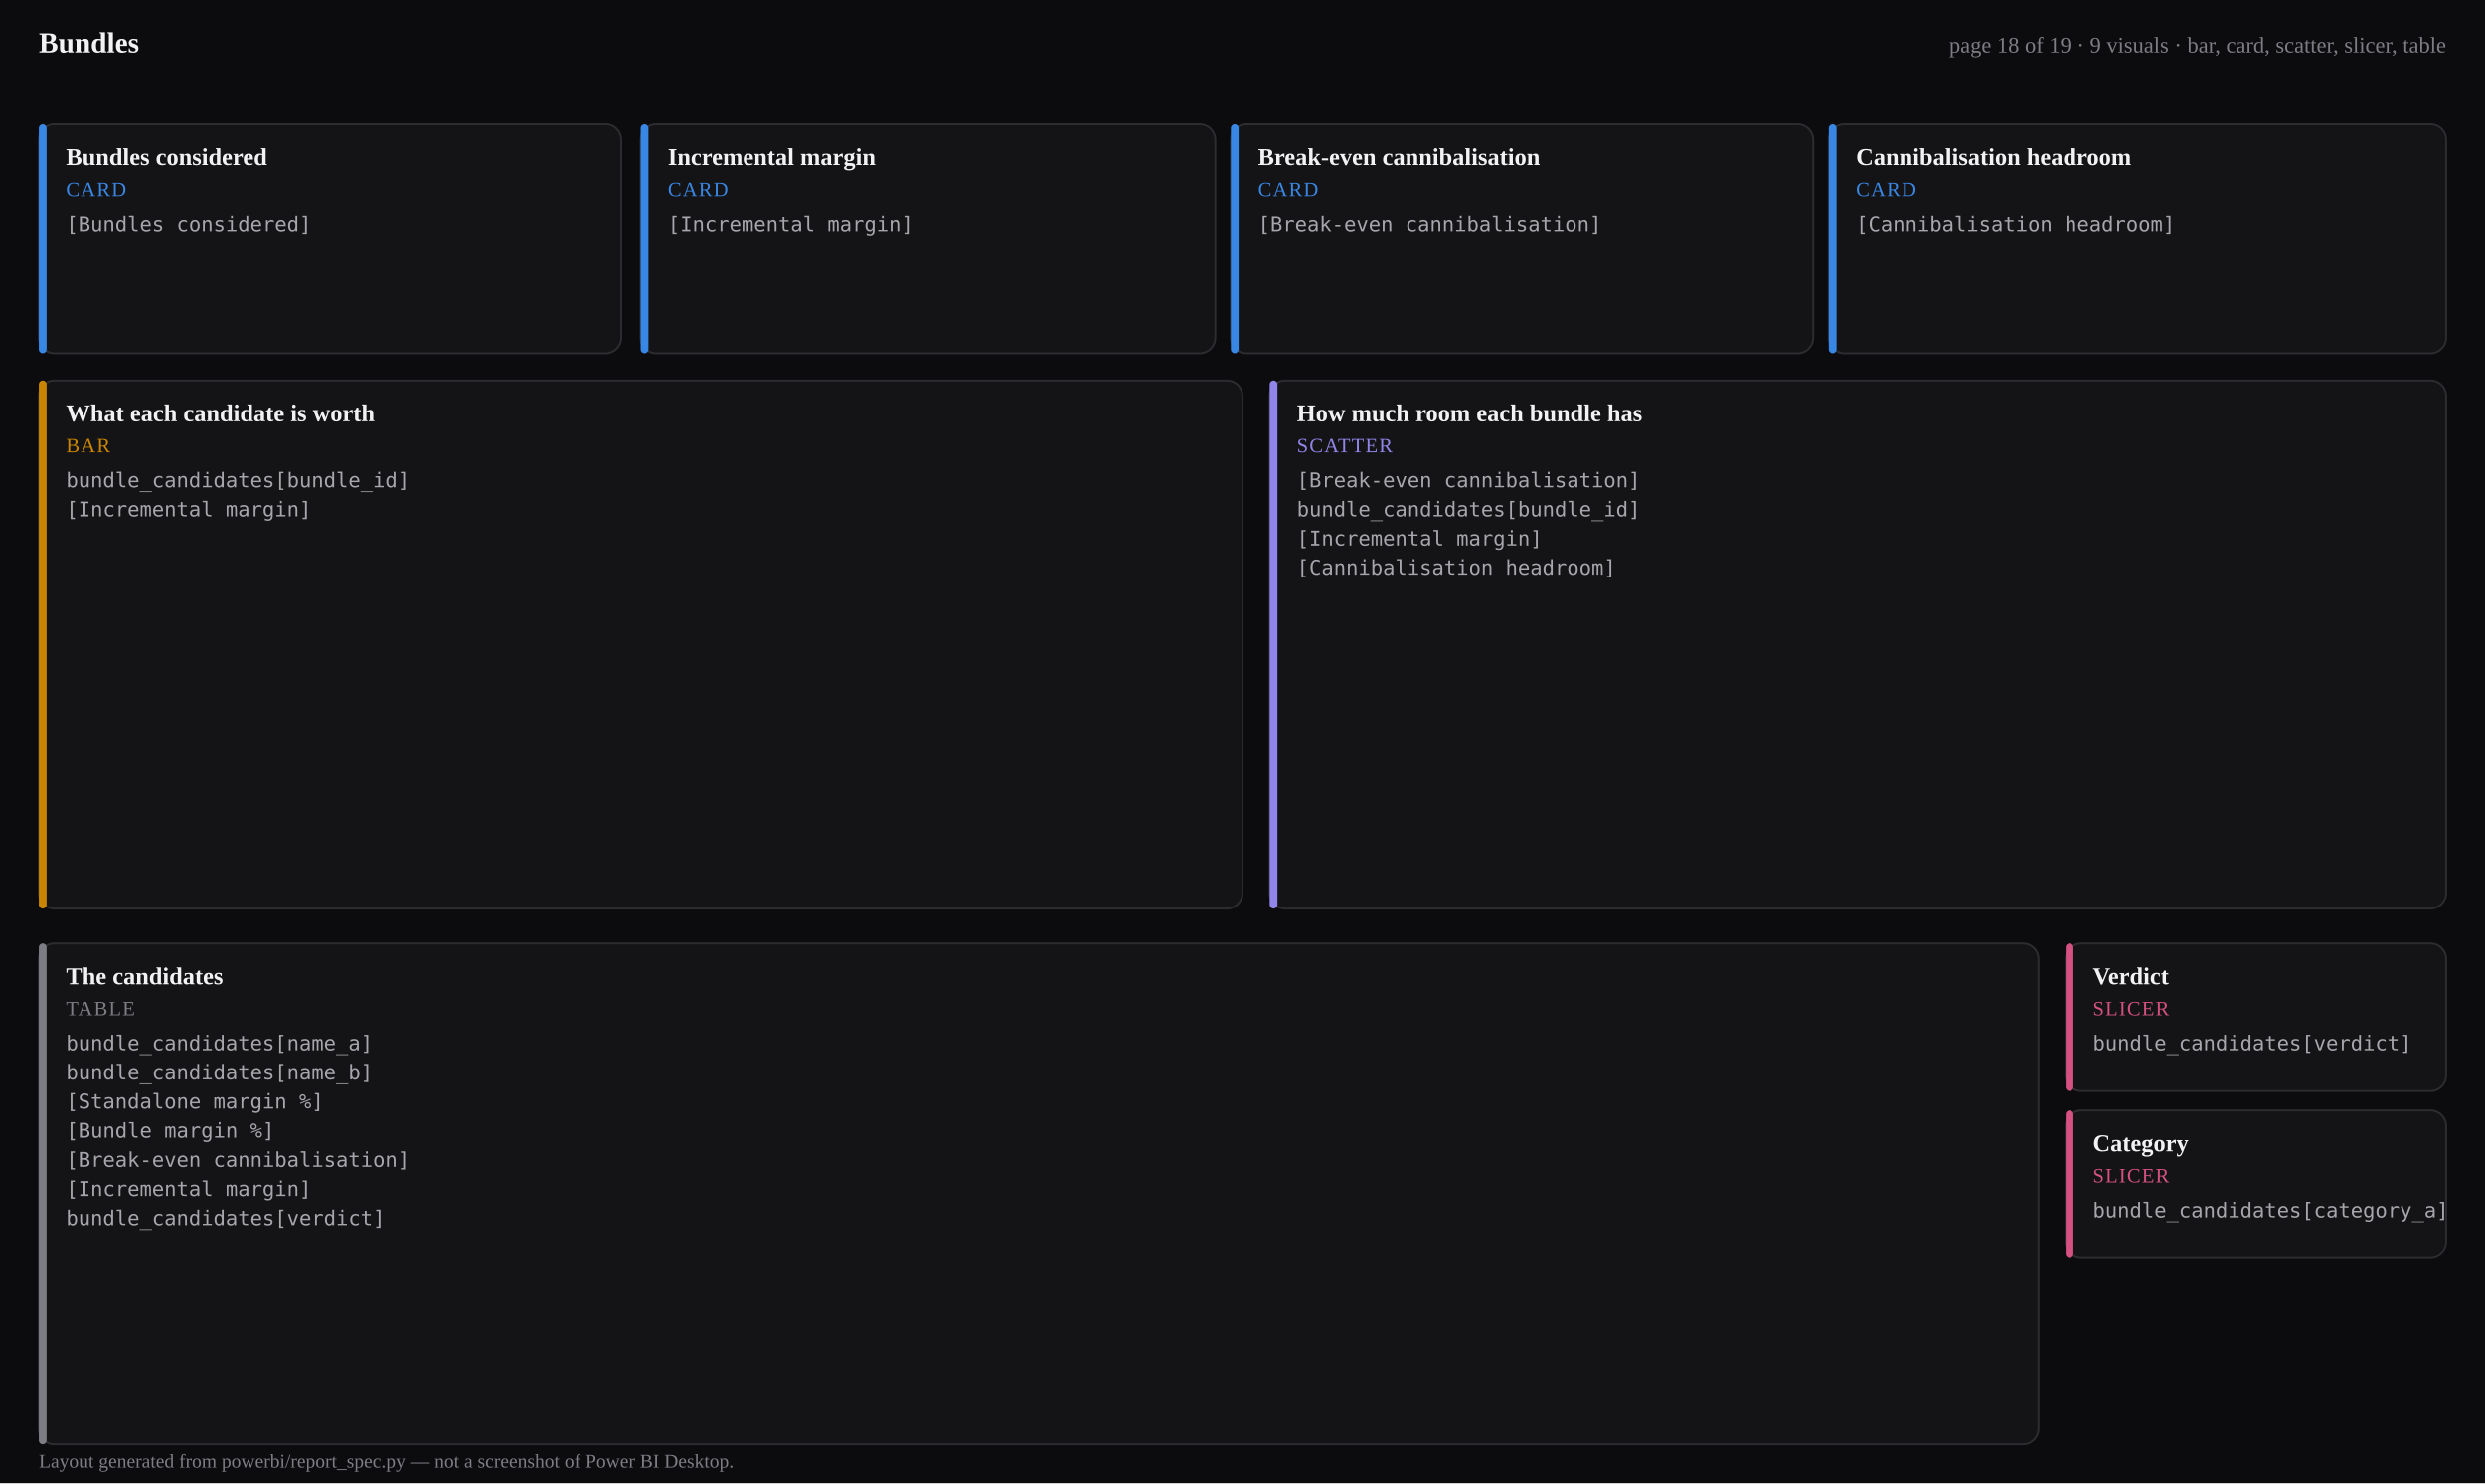
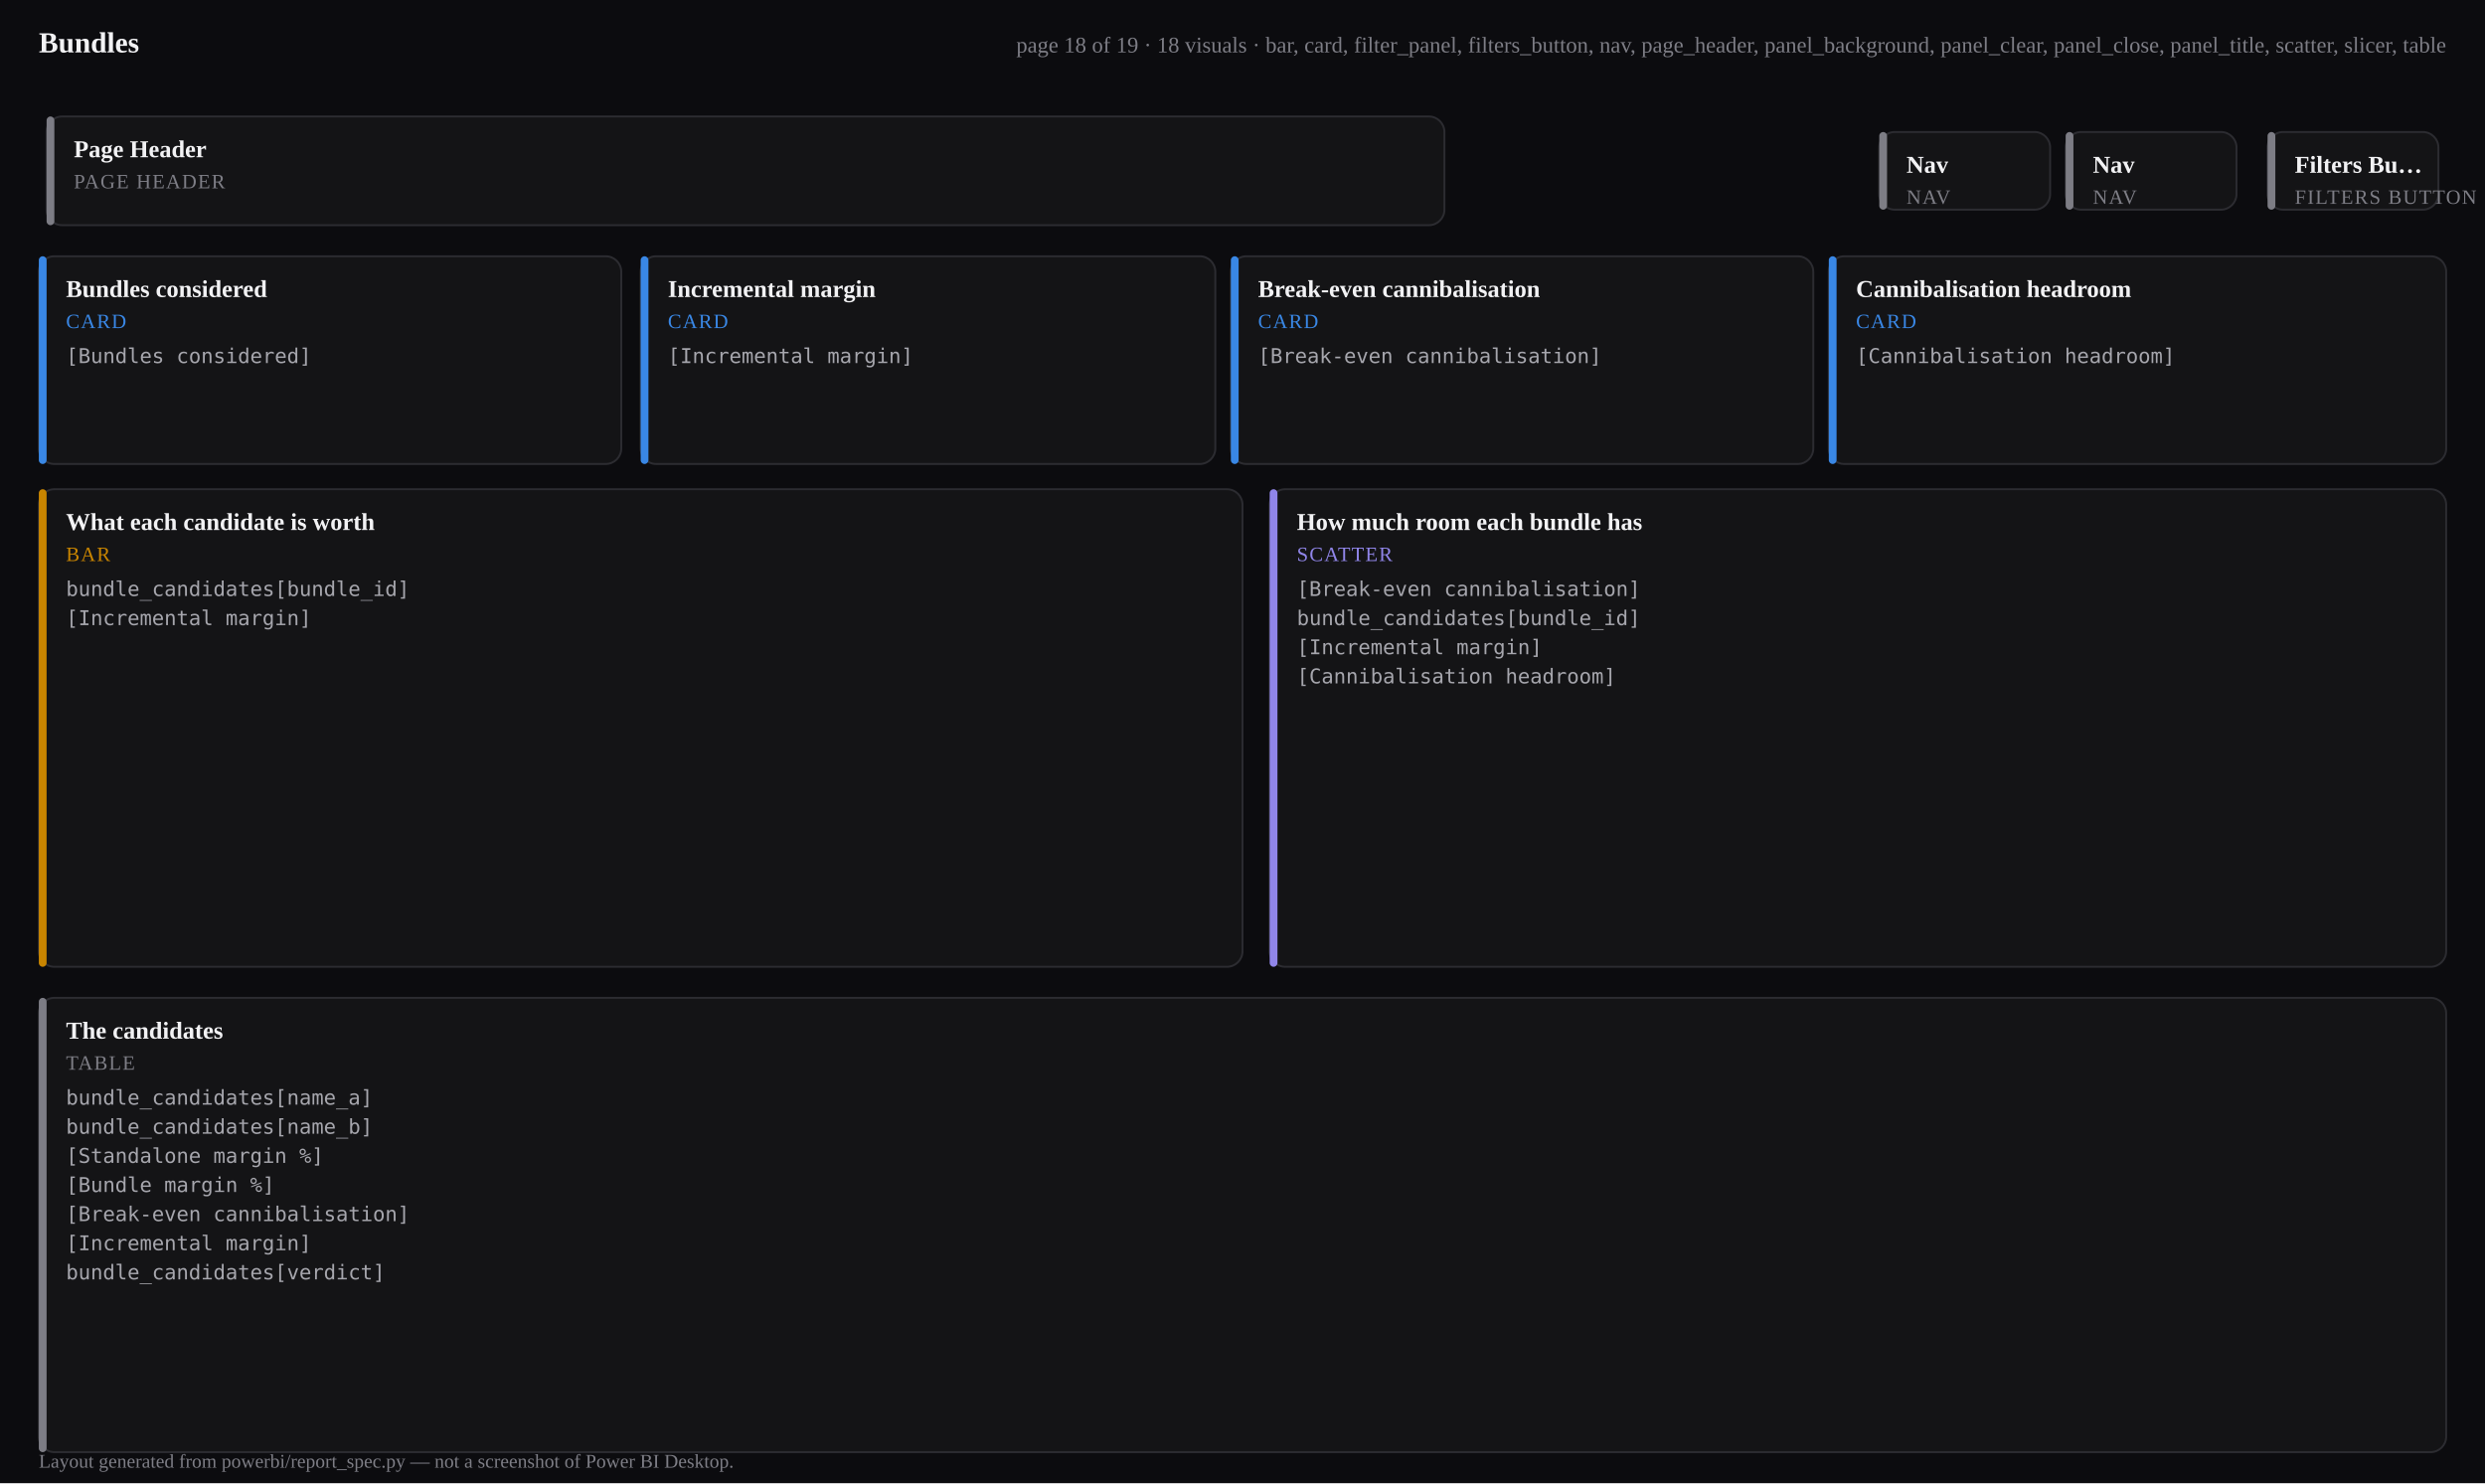
- <svg xmlns="http://www.w3.org/2000/svg" viewBox="0 0 1280 764" width="1280" height="764" role="img" aria-label="Layout of the Bundles page: 9 visuals on a 1280 by 720 canvas">
+ <svg xmlns="http://www.w3.org/2000/svg" viewBox="0 0 1280 764" width="1280" height="764" role="img" aria-label="Layout of the Bundles page: 18 visuals on a 1280 by 720 canvas">
  <rect width="1280" height="764" fill="#0c0c0f" />
  <text x="20" y="27" fill="#f2f2f4" font-size="15" font-weight="700">Bundles</text>
-   <text x="1260" y="27" fill="#7d7d85" font-size="11.5" text-anchor="end">page 18 of 19 · 9 visuals · bar, card, scatter, slicer, table</text>
+   <text x="1260" y="27" fill="#7d7d85" font-size="11.5" text-anchor="end">page 18 of 19 · 18 visuals · bar, card, filter_panel, filters_button, nav, page_header, panel_background, panel_clear, panel_close, panel_title, scatter, slicer, table</text>
  <g transform="translate(0 44)">
    <g>
-       <rect x="20" y="20" width="300" height="118" rx="8" fill="#141416" stroke="#2c2c31" stroke-width="1" />
-       <rect x="20" y="20" width="4" height="118" rx="2" fill="#3987e5" />
-       <text x="34" y="41" fill="#f2f2f4" font-size="12.5" font-weight="600">Bundles considered</text>
-       <text x="34" y="57" fill="#3987e5" font-size="10.5" letter-spacing="0.06em">CARD</text>
-       <text x="34" y="75" fill="#a6a6ad" font-size="10.5" font-family="ui-monospace, SFMono-Regular, Menlo, monospace">[Bundles considered]</text>
+       <rect x="24" y="16" width="720" height="56" rx="8" fill="#141416" stroke="#2c2c31" stroke-width="1" />
+       <rect x="24" y="16" width="4" height="56" rx="2" fill="#7d7d85" />
+       <text x="38" y="37" fill="#f2f2f4" font-size="12.5" font-weight="600">Page Header</text>
+       <text x="38" y="53" fill="#7d7d85" font-size="10.5" letter-spacing="0.06em">PAGE HEADER</text>
    </g>
    <g>
-       <rect x="330" y="20" width="296" height="118" rx="8" fill="#141416" stroke="#2c2c31" stroke-width="1" />
-       <rect x="330" y="20" width="4" height="118" rx="2" fill="#3987e5" />
-       <text x="344" y="41" fill="#f2f2f4" font-size="12.5" font-weight="600">Incremental margin</text>
-       <text x="344" y="57" fill="#3987e5" font-size="10.5" letter-spacing="0.06em">CARD</text>
-       <text x="344" y="75" fill="#a6a6ad" font-size="10.5" font-family="ui-monospace, SFMono-Regular, Menlo, monospace">[Incremental margin]</text>
+       <rect x="1168" y="24" width="88" height="40" rx="8" fill="#141416" stroke="#2c2c31" stroke-width="1" />
+       <rect x="1168" y="24" width="4" height="40" rx="2" fill="#7d7d85" />
+       <text x="1182" y="45" fill="#f2f2f4" font-size="12.5" font-weight="600">Filters Bu…</text>
+       <text x="1182" y="61" fill="#7d7d85" font-size="10.5" letter-spacing="0.06em">FILTERS BUTTON</text>
    </g>
    <g>
-       <rect x="634" y="20" width="300" height="118" rx="8" fill="#141416" stroke="#2c2c31" stroke-width="1" />
-       <rect x="634" y="20" width="4" height="118" rx="2" fill="#3987e5" />
-       <text x="648" y="41" fill="#f2f2f4" font-size="12.5" font-weight="600">Break-even cannibalisation</text>
-       <text x="648" y="57" fill="#3987e5" font-size="10.5" letter-spacing="0.06em">CARD</text>
-       <text x="648" y="75" fill="#a6a6ad" font-size="10.5" font-family="ui-monospace, SFMono-Regular, Menlo, monospace">[Break-even cannibalisation]</text>
+       <rect x="1064" y="24" width="88" height="40" rx="8" fill="#141416" stroke="#2c2c31" stroke-width="1" />
+       <rect x="1064" y="24" width="4" height="40" rx="2" fill="#7d7d85" />
+       <text x="1078" y="45" fill="#f2f2f4" font-size="12.5" font-weight="600">Nav</text>
+       <text x="1078" y="61" fill="#7d7d85" font-size="10.5" letter-spacing="0.06em">NAV</text>
    </g>
    <g>
-       <rect x="942" y="20" width="318" height="118" rx="8" fill="#141416" stroke="#2c2c31" stroke-width="1" />
-       <rect x="942" y="20" width="4" height="118" rx="2" fill="#3987e5" />
-       <text x="956" y="41" fill="#f2f2f4" font-size="12.5" font-weight="600">Cannibalisation headroom</text>
-       <text x="956" y="57" fill="#3987e5" font-size="10.5" letter-spacing="0.06em">CARD</text>
-       <text x="956" y="75" fill="#a6a6ad" font-size="10.5" font-family="ui-monospace, SFMono-Regular, Menlo, monospace">[Cannibalisation headroom]</text>
+       <rect x="968" y="24" width="88" height="40" rx="8" fill="#141416" stroke="#2c2c31" stroke-width="1" />
+       <rect x="968" y="24" width="4" height="40" rx="2" fill="#7d7d85" />
+       <text x="982" y="45" fill="#f2f2f4" font-size="12.5" font-weight="600">Nav</text>
+       <text x="982" y="61" fill="#7d7d85" font-size="10.5" letter-spacing="0.06em">NAV</text>
    </g>
    <g>
-       <rect x="20" y="152" width="620" height="272" rx="8" fill="#141416" stroke="#2c2c31" stroke-width="1" />
-       <rect x="20" y="152" width="4" height="272" rx="2" fill="#c98500" />
-       <text x="34" y="173" fill="#f2f2f4" font-size="12.5" font-weight="600">What each candidate is worth</text>
-       <text x="34" y="189" fill="#c98500" font-size="10.5" letter-spacing="0.06em">BAR</text>
-       <text x="34" y="207" fill="#a6a6ad" font-size="10.5" font-family="ui-monospace, SFMono-Regular, Menlo, monospace">bundle_candidates[bundle_id]</text>
-       <text x="34" y="222" fill="#a6a6ad" font-size="10.5" font-family="ui-monospace, SFMono-Regular, Menlo, monospace">[Incremental margin]</text>
+       <rect x="20" y="88" width="300" height="107" rx="8" fill="#141416" stroke="#2c2c31" stroke-width="1" />
+       <rect x="20" y="88" width="4" height="107" rx="2" fill="#3987e5" />
+       <text x="34" y="109" fill="#f2f2f4" font-size="12.5" font-weight="600">Bundles considered</text>
+       <text x="34" y="125" fill="#3987e5" font-size="10.5" letter-spacing="0.06em">CARD</text>
+       <text x="34" y="143" fill="#a6a6ad" font-size="10.5" font-family="ui-monospace, SFMono-Regular, Menlo, monospace">[Bundles considered]</text>
    </g>
    <g>
-       <rect x="654" y="152" width="606" height="272" rx="8" fill="#141416" stroke="#2c2c31" stroke-width="1" />
-       <rect x="654" y="152" width="4" height="272" rx="2" fill="#9085e9" />
-       <text x="668" y="173" fill="#f2f2f4" font-size="12.5" font-weight="600">How much room each bundle has</text>
-       <text x="668" y="189" fill="#9085e9" font-size="10.5" letter-spacing="0.06em">SCATTER</text>
-       <text x="668" y="207" fill="#a6a6ad" font-size="10.5" font-family="ui-monospace, SFMono-Regular, Menlo, monospace">[Break-even cannibalisation]</text>
-       <text x="668" y="222" fill="#a6a6ad" font-size="10.5" font-family="ui-monospace, SFMono-Regular, Menlo, monospace">bundle_candidates[bundle_id]</text>
-       <text x="668" y="237" fill="#a6a6ad" font-size="10.5" font-family="ui-monospace, SFMono-Regular, Menlo, monospace">[Incremental margin]</text>
-       <text x="668" y="252" fill="#a6a6ad" font-size="10.5" font-family="ui-monospace, SFMono-Regular, Menlo, monospace">[Cannibalisation headroom]</text>
+       <rect x="330" y="88" width="296" height="107" rx="8" fill="#141416" stroke="#2c2c31" stroke-width="1" />
+       <rect x="330" y="88" width="4" height="107" rx="2" fill="#3987e5" />
+       <text x="344" y="109" fill="#f2f2f4" font-size="12.5" font-weight="600">Incremental margin</text>
+       <text x="344" y="125" fill="#3987e5" font-size="10.5" letter-spacing="0.06em">CARD</text>
+       <text x="344" y="143" fill="#a6a6ad" font-size="10.5" font-family="ui-monospace, SFMono-Regular, Menlo, monospace">[Incremental margin]</text>
    </g>
    <g>
-       <rect x="20" y="442" width="1030" height="258" rx="8" fill="#141416" stroke="#2c2c31" stroke-width="1" />
-       <rect x="20" y="442" width="4" height="258" rx="2" fill="#7d7d85" />
-       <text x="34" y="463" fill="#f2f2f4" font-size="12.5" font-weight="600">The candidates</text>
-       <text x="34" y="479" fill="#7d7d85" font-size="10.5" letter-spacing="0.06em">TABLE</text>
-       <text x="34" y="497" fill="#a6a6ad" font-size="10.5" font-family="ui-monospace, SFMono-Regular, Menlo, monospace">bundle_candidates[name_a]</text>
-       <text x="34" y="512" fill="#a6a6ad" font-size="10.5" font-family="ui-monospace, SFMono-Regular, Menlo, monospace">bundle_candidates[name_b]</text>
-       <text x="34" y="527" fill="#a6a6ad" font-size="10.5" font-family="ui-monospace, SFMono-Regular, Menlo, monospace">[Standalone margin %]</text>
-       <text x="34" y="542" fill="#a6a6ad" font-size="10.5" font-family="ui-monospace, SFMono-Regular, Menlo, monospace">[Bundle margin %]</text>
-       <text x="34" y="557" fill="#a6a6ad" font-size="10.5" font-family="ui-monospace, SFMono-Regular, Menlo, monospace">[Break-even cannibalisation]</text>
-       <text x="34" y="572" fill="#a6a6ad" font-size="10.5" font-family="ui-monospace, SFMono-Regular, Menlo, monospace">[Incremental margin]</text>
-       <text x="34" y="587" fill="#a6a6ad" font-size="10.5" font-family="ui-monospace, SFMono-Regular, Menlo, monospace">bundle_candidates[verdict]</text>
+       <rect x="634" y="88" width="300" height="107" rx="8" fill="#141416" stroke="#2c2c31" stroke-width="1" />
+       <rect x="634" y="88" width="4" height="107" rx="2" fill="#3987e5" />
+       <text x="648" y="109" fill="#f2f2f4" font-size="12.5" font-weight="600">Break-even cannibalisation</text>
+       <text x="648" y="125" fill="#3987e5" font-size="10.5" letter-spacing="0.06em">CARD</text>
+       <text x="648" y="143" fill="#a6a6ad" font-size="10.5" font-family="ui-monospace, SFMono-Regular, Menlo, monospace">[Break-even cannibalisation]</text>
    </g>
    <g>
-       <rect x="1064" y="442" width="196" height="76" rx="8" fill="#141416" stroke="#2c2c31" stroke-width="1" />
-       <rect x="1064" y="442" width="4" height="76" rx="2" fill="#d55181" />
-       <text x="1078" y="463" fill="#f2f2f4" font-size="12.5" font-weight="600">Verdict</text>
-       <text x="1078" y="479" fill="#d55181" font-size="10.5" letter-spacing="0.06em">SLICER</text>
-       <text x="1078" y="497" fill="#a6a6ad" font-size="10.5" font-family="ui-monospace, SFMono-Regular, Menlo, monospace">bundle_candidates[verdict]</text>
+       <rect x="942" y="88" width="318" height="107" rx="8" fill="#141416" stroke="#2c2c31" stroke-width="1" />
+       <rect x="942" y="88" width="4" height="107" rx="2" fill="#3987e5" />
+       <text x="956" y="109" fill="#f2f2f4" font-size="12.5" font-weight="600">Cannibalisation headroom</text>
+       <text x="956" y="125" fill="#3987e5" font-size="10.5" letter-spacing="0.06em">CARD</text>
+       <text x="956" y="143" fill="#a6a6ad" font-size="10.5" font-family="ui-monospace, SFMono-Regular, Menlo, monospace">[Cannibalisation headroom]</text>
    </g>
    <g>
-       <rect x="1064" y="528" width="196" height="76" rx="8" fill="#141416" stroke="#2c2c31" stroke-width="1" />
-       <rect x="1064" y="528" width="4" height="76" rx="2" fill="#d55181" />
-       <text x="1078" y="549" fill="#f2f2f4" font-size="12.5" font-weight="600">Category</text>
-       <text x="1078" y="565" fill="#d55181" font-size="10.5" letter-spacing="0.06em">SLICER</text>
-       <text x="1078" y="583" fill="#a6a6ad" font-size="10.5" font-family="ui-monospace, SFMono-Regular, Menlo, monospace">bundle_candidates[category_a]</text>
+       <rect x="20" y="208" width="620" height="246" rx="8" fill="#141416" stroke="#2c2c31" stroke-width="1" />
+       <rect x="20" y="208" width="4" height="246" rx="2" fill="#c98500" />
+       <text x="34" y="229" fill="#f2f2f4" font-size="12.5" font-weight="600">What each candidate is worth</text>
+       <text x="34" y="245" fill="#c98500" font-size="10.5" letter-spacing="0.06em">BAR</text>
+       <text x="34" y="263" fill="#a6a6ad" font-size="10.5" font-family="ui-monospace, SFMono-Regular, Menlo, monospace">bundle_candidates[bundle_id]</text>
+       <text x="34" y="278" fill="#a6a6ad" font-size="10.5" font-family="ui-monospace, SFMono-Regular, Menlo, monospace">[Incremental margin]</text>
+     </g>
+     <g>
+       <rect x="654" y="208" width="606" height="246" rx="8" fill="#141416" stroke="#2c2c31" stroke-width="1" />
+       <rect x="654" y="208" width="4" height="246" rx="2" fill="#9085e9" />
+       <text x="668" y="229" fill="#f2f2f4" font-size="12.5" font-weight="600">How much room each bundle has</text>
+       <text x="668" y="245" fill="#9085e9" font-size="10.5" letter-spacing="0.06em">SCATTER</text>
+       <text x="668" y="263" fill="#a6a6ad" font-size="10.5" font-family="ui-monospace, SFMono-Regular, Menlo, monospace">[Break-even cannibalisation]</text>
+       <text x="668" y="278" fill="#a6a6ad" font-size="10.5" font-family="ui-monospace, SFMono-Regular, Menlo, monospace">bundle_candidates[bundle_id]</text>
+       <text x="668" y="293" fill="#a6a6ad" font-size="10.5" font-family="ui-monospace, SFMono-Regular, Menlo, monospace">[Incremental margin]</text>
+       <text x="668" y="308" fill="#a6a6ad" font-size="10.5" font-family="ui-monospace, SFMono-Regular, Menlo, monospace">[Cannibalisation headroom]</text>
+     </g>
+     <g>
+       <rect x="20" y="470" width="1240" height="234" rx="8" fill="#141416" stroke="#2c2c31" stroke-width="1" />
+       <rect x="20" y="470" width="4" height="234" rx="2" fill="#7d7d85" />
+       <text x="34" y="491" fill="#f2f2f4" font-size="12.5" font-weight="600">The candidates</text>
+       <text x="34" y="507" fill="#7d7d85" font-size="10.5" letter-spacing="0.06em">TABLE</text>
+       <text x="34" y="525" fill="#a6a6ad" font-size="10.5" font-family="ui-monospace, SFMono-Regular, Menlo, monospace">bundle_candidates[name_a]</text>
+       <text x="34" y="540" fill="#a6a6ad" font-size="10.5" font-family="ui-monospace, SFMono-Regular, Menlo, monospace">bundle_candidates[name_b]</text>
+       <text x="34" y="555" fill="#a6a6ad" font-size="10.5" font-family="ui-monospace, SFMono-Regular, Menlo, monospace">[Standalone margin %]</text>
+       <text x="34" y="570" fill="#a6a6ad" font-size="10.5" font-family="ui-monospace, SFMono-Regular, Menlo, monospace">[Bundle margin %]</text>
+       <text x="34" y="585" fill="#a6a6ad" font-size="10.5" font-family="ui-monospace, SFMono-Regular, Menlo, monospace">[Break-even cannibalisation]</text>
+       <text x="34" y="600" fill="#a6a6ad" font-size="10.5" font-family="ui-monospace, SFMono-Regular, Menlo, monospace">[Incremental margin]</text>
+       <text x="34" y="615" fill="#a6a6ad" font-size="10.5" font-family="ui-monospace, SFMono-Regular, Menlo, monospace">bundle_candidates[verdict]</text>
    </g>
  </g>
  <text x="20" y="756" fill="#7d7d85" font-size="10">Layout generated from powerbi/report_spec.py — not a screenshot of Power BI Desktop.</text>
</svg>
